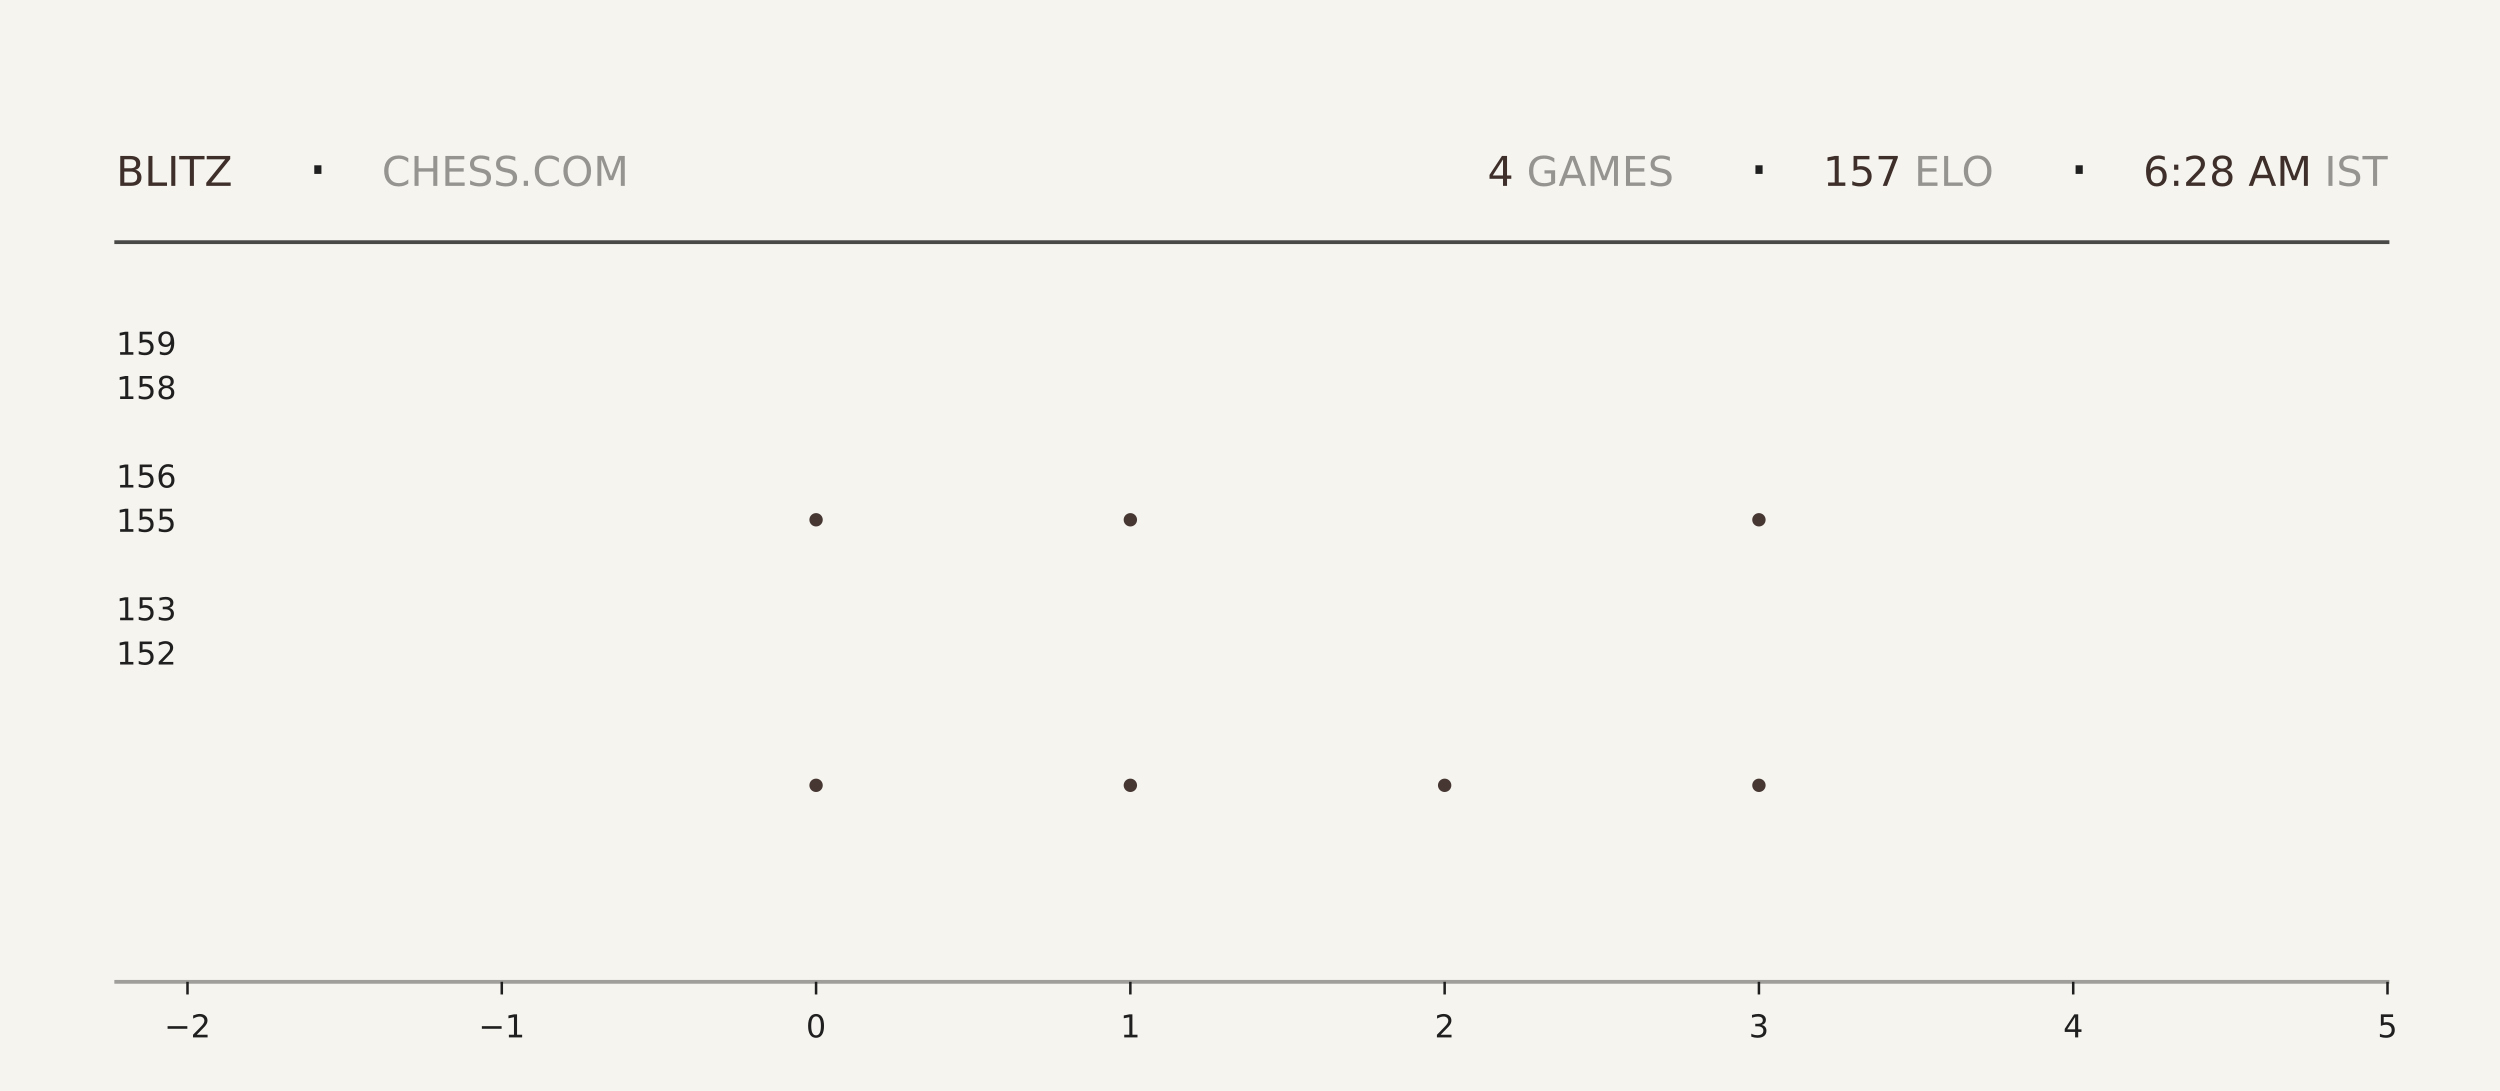
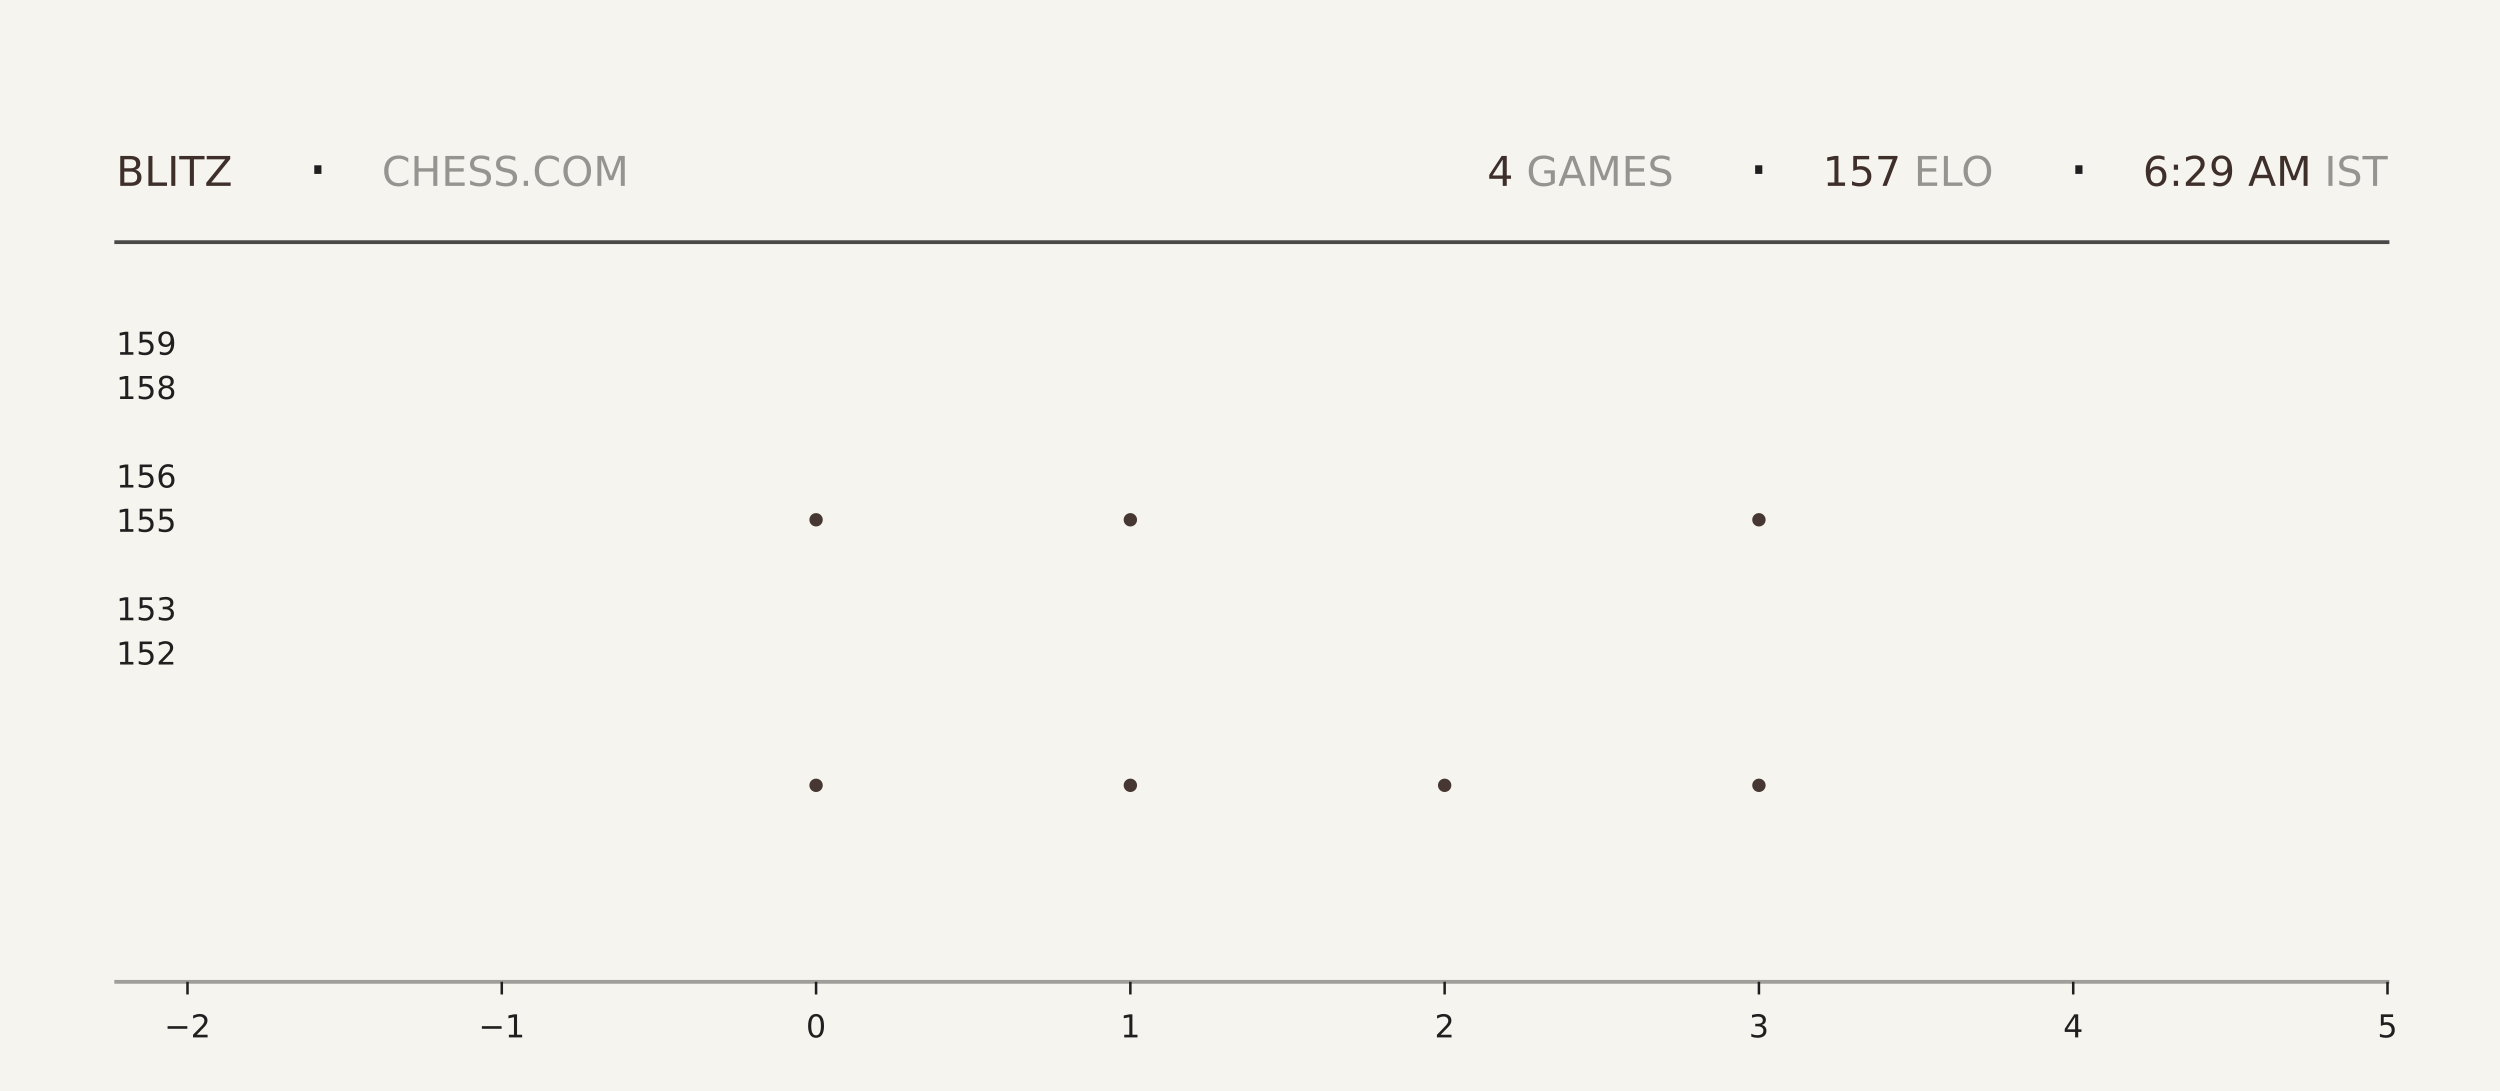
<svg xmlns="http://www.w3.org/2000/svg" xmlns:xlink="http://www.w3.org/1999/xlink" width="792pt" height="345.6pt" viewBox="0 0 792 345.6" version="1.1">
  <defs>
    <style type="text/css">*{stroke-linejoin: round; stroke-linecap: butt}</style>
  </defs>
  <g id="figure_1">
    <g id="patch_1">
      <path d="M 0 345.6  L 792 345.6  L 792 0  L 0 0  z " style="fill: #f6f4ef" />
    </g>
    <g id="axes_1">
      <g id="patch_2">
        <path d="M 59.4 311.04  L 756.36 311.04  L 756.36 103.68  L 59.4 103.68  z " style="fill: #f6f4ef" />
      </g>
      <g id="PathCollection_1">
        <defs>
-           <path id="m62bc966ad1" d="M 0 2.121  C 0.563 2.121 1.102 1.898 1.5 1.5  C 1.898 1.102 2.121 0.563 2.121 0  C 2.121 -0.563 1.898 -1.102 1.5 -1.5  C 1.102 -1.898 0.563 -2.121 0 -2.121  C -0.563 -2.121 -1.102 -1.898 -1.5 -1.5  C -1.898 -1.102 -2.121 -0.563 -2.121 0  C -2.121 0.563 -1.898 1.102 -1.5 1.5  C -1.102 1.898 -0.563 2.121 0 2.121  z " />
-         </defs>
-         <g clip-path="url(#pe83fcfbb65)">
-           <use xlink:href="#m62bc966ad1" x="258.531" y="248.79" style="fill: #3e2f2a; fill-opacity: 0.95" />
-           <use xlink:href="#m62bc966ad1" x="258.531" y="164.668" style="fill: #3e2f2a; fill-opacity: 0.95" />
+           <path id="mfa4d16d19e" d="M 0 2.121  C 0.563 2.121 1.102 1.898 1.5 1.5  C 1.898 1.102 2.121 0.563 2.121 0  C 2.121 -0.563 1.898 -1.102 1.5 -1.5  C 1.102 -1.898 0.563 -2.121 0 -2.121  C -0.563 -2.121 -1.102 -1.898 -1.5 -1.5  C -1.898 -1.102 -2.121 -0.563 -2.121 0  C -2.121 0.563 -1.898 1.102 -1.5 1.5  C -1.102 1.898 -0.563 2.121 0 2.121  z " />
+         </defs>
+         <g clip-path="url(#pfd3d5c28ff)">
+           <use xlink:href="#mfa4d16d19e" x="258.531" y="248.79" style="fill: #3e2f2a; fill-opacity: 0.95" />
+           <use xlink:href="#mfa4d16d19e" x="258.531" y="164.668" style="fill: #3e2f2a; fill-opacity: 0.95" />
        </g>
      </g>
      <g id="PathCollection_2">
-         <g clip-path="url(#pe83fcfbb65)">
-           <use xlink:href="#m62bc966ad1" x="358.097" y="248.79" style="fill: #3e2f2a; fill-opacity: 0.95" />
-           <use xlink:href="#m62bc966ad1" x="358.097" y="164.668" style="fill: #3e2f2a; fill-opacity: 0.95" />
-           <use xlink:href="#m62bc966ad1" x="358.097" y="80.547" style="fill: #3e2f2a; fill-opacity: 0.95" />
+         <g clip-path="url(#pfd3d5c28ff)">
+           <use xlink:href="#mfa4d16d19e" x="358.097" y="248.79" style="fill: #3e2f2a; fill-opacity: 0.95" />
+           <use xlink:href="#mfa4d16d19e" x="358.097" y="164.668" style="fill: #3e2f2a; fill-opacity: 0.95" />
+           <use xlink:href="#mfa4d16d19e" x="358.097" y="80.547" style="fill: #3e2f2a; fill-opacity: 0.95" />
        </g>
      </g>
      <g id="PathCollection_3">
-         <g clip-path="url(#pe83fcfbb65)">
-           <use xlink:href="#m62bc966ad1" x="457.663" y="248.79" style="fill: #3e2f2a; fill-opacity: 0.95" />
+         <g clip-path="url(#pfd3d5c28ff)">
+           <use xlink:href="#mfa4d16d19e" x="457.663" y="248.79" style="fill: #3e2f2a; fill-opacity: 0.95" />
        </g>
      </g>
      <g id="PathCollection_4">
-         <g clip-path="url(#pe83fcfbb65)">
-           <use xlink:href="#m62bc966ad1" x="557.229" y="248.79" style="fill: #3e2f2a; fill-opacity: 0.95" />
-           <use xlink:href="#m62bc966ad1" x="557.229" y="164.668" style="fill: #3e2f2a; fill-opacity: 0.95" />
-           <use xlink:href="#m62bc966ad1" x="557.229" y="80.547" style="fill: #3e2f2a; fill-opacity: 0.95" />
+         <g clip-path="url(#pfd3d5c28ff)">
+           <use xlink:href="#mfa4d16d19e" x="557.229" y="248.79" style="fill: #3e2f2a; fill-opacity: 0.95" />
+           <use xlink:href="#mfa4d16d19e" x="557.229" y="164.668" style="fill: #3e2f2a; fill-opacity: 0.95" />
+           <use xlink:href="#mfa4d16d19e" x="557.229" y="80.547" style="fill: #3e2f2a; fill-opacity: 0.95" />
        </g>
      </g>
      <g id="matplotlib.axis_1">
        <g id="xtick_1">
          <g id="line2d_1">
            <defs>
-               <path id="mf68f3132e9" d="M 0 0  L 0 4  " style="stroke: #1f1f1f; stroke-width: 0.8" />
+               <path id="m7f0f6c4b64" d="M 0 0  L 0 4  " style="stroke: #1f1f1f; stroke-width: 0.8" />
            </defs>
            <g>
-               <use xlink:href="#mf68f3132e9" x="59.4" y="311.04" style="fill: #1f1f1f; stroke: #1f1f1f; stroke-width: 0.8" />
+               <use xlink:href="#m7f0f6c4b64" x="59.4" y="311.04" style="fill: #1f1f1f; stroke: #1f1f1f; stroke-width: 0.8" />
            </g>
          </g>
          <g id="text_1">
            <g style="fill: #1f1f1f" transform="translate(52.02891 328.6384) scale(0.1 -0.1)">
              <defs>
                <path id="DejaVuSans-2212" d="M 678 2272  L 4684 2272  L 4684 1741  L 678 1741  L 678 2272  z " transform="scale(0.015625)" />
                <path id="DejaVuSans-32" d="M 1228 531  L 3431 531  L 3431 0  L 469 0  L 469 531  Q 828 903 1448 1529  Q 2069 2156 2228 2338  Q 2531 2678 2651 2914  Q 2772 3150 2772 3378  Q 2772 3750 2511 3984  Q 2250 4219 1831 4219  Q 1534 4219 1204 4116  Q 875 4013 500 3803  L 500 4441  Q 881 4594 1212 4672  Q 1544 4750 1819 4750  Q 2544 4750 2975 4387  Q 3406 4025 3406 3419  Q 3406 3131 3298 2873  Q 3191 2616 2906 2266  Q 2828 2175 2409 1742  Q 1991 1309 1228 531  z " transform="scale(0.015625)" />
              </defs>
              <use xlink:href="#DejaVuSans-2212" />
              <use xlink:href="#DejaVuSans-32" transform="translate(83.78906 0)" />
            </g>
          </g>
        </g>
        <g id="xtick_2">
          <g id="line2d_2">
            <g>
-               <use xlink:href="#mf68f3132e9" x="158.966" y="311.04" style="fill: #1f1f1f; stroke: #1f1f1f; stroke-width: 0.8" />
+               <use xlink:href="#m7f0f6c4b64" x="158.966" y="311.04" style="fill: #1f1f1f; stroke: #1f1f1f; stroke-width: 0.8" />
            </g>
          </g>
          <g id="text_2">
            <g style="fill: #1f1f1f" transform="translate(151.5946 328.6384) scale(0.1 -0.1)">
              <defs>
                <path id="DejaVuSans-31" d="M 794 531  L 1825 531  L 1825 4091  L 703 3866  L 703 4441  L 1819 4666  L 2450 4666  L 2450 531  L 3481 531  L 3481 0  L 794 0  L 794 531  z " transform="scale(0.015625)" />
              </defs>
              <use xlink:href="#DejaVuSans-2212" />
              <use xlink:href="#DejaVuSans-31" transform="translate(83.78906 0)" />
            </g>
          </g>
        </g>
        <g id="xtick_3">
          <g id="line2d_3">
            <g>
-               <use xlink:href="#mf68f3132e9" x="258.531" y="311.04" style="fill: #1f1f1f; stroke: #1f1f1f; stroke-width: 0.8" />
+               <use xlink:href="#m7f0f6c4b64" x="258.531" y="311.04" style="fill: #1f1f1f; stroke: #1f1f1f; stroke-width: 0.8" />
            </g>
          </g>
          <g id="text_3">
            <g style="fill: #1f1f1f" transform="translate(255.3502 328.6384) scale(0.1 -0.1)">
              <defs>
                <path id="DejaVuSans-30" d="M 2034 4250  Q 1547 4250 1301 3770  Q 1056 3291 1056 2328  Q 1056 1369 1301 889  Q 1547 409 2034 409  Q 2525 409 2770 889  Q 3016 1369 3016 2328  Q 3016 3291 2770 3770  Q 2525 4250 2034 4250  z M 2034 4750  Q 2819 4750 3233 4129  Q 3647 3509 3647 2328  Q 3647 1150 3233 529  Q 2819 -91 2034 -91  Q 1250 -91 836 529  Q 422 1150 422 2328  Q 422 3509 836 4129  Q 1250 4750 2034 4750  z " transform="scale(0.015625)" />
              </defs>
              <use xlink:href="#DejaVuSans-30" />
            </g>
          </g>
        </g>
        <g id="xtick_4">
          <g id="line2d_4">
            <g>
-               <use xlink:href="#mf68f3132e9" x="358.097" y="311.04" style="fill: #1f1f1f; stroke: #1f1f1f; stroke-width: 0.8" />
+               <use xlink:href="#m7f0f6c4b64" x="358.097" y="311.04" style="fill: #1f1f1f; stroke: #1f1f1f; stroke-width: 0.8" />
            </g>
          </g>
          <g id="text_4">
            <g style="fill: #1f1f1f" transform="translate(354.9159 328.6384) scale(0.1 -0.1)">
              <use xlink:href="#DejaVuSans-31" />
            </g>
          </g>
        </g>
        <g id="xtick_5">
          <g id="line2d_5">
            <g>
-               <use xlink:href="#mf68f3132e9" x="457.663" y="311.04" style="fill: #1f1f1f; stroke: #1f1f1f; stroke-width: 0.8" />
+               <use xlink:href="#m7f0f6c4b64" x="457.663" y="311.04" style="fill: #1f1f1f; stroke: #1f1f1f; stroke-width: 0.8" />
            </g>
          </g>
          <g id="text_5">
            <g style="fill: #1f1f1f" transform="translate(454.4816 328.6384) scale(0.1 -0.1)">
              <use xlink:href="#DejaVuSans-32" />
            </g>
          </g>
        </g>
        <g id="xtick_6">
          <g id="line2d_6">
            <g>
-               <use xlink:href="#mf68f3132e9" x="557.229" y="311.04" style="fill: #1f1f1f; stroke: #1f1f1f; stroke-width: 0.8" />
+               <use xlink:href="#m7f0f6c4b64" x="557.229" y="311.04" style="fill: #1f1f1f; stroke: #1f1f1f; stroke-width: 0.8" />
            </g>
          </g>
          <g id="text_6">
            <g style="fill: #1f1f1f" transform="translate(554.0473 328.6384) scale(0.1 -0.1)">
              <defs>
                <path id="DejaVuSans-33" d="M 2597 2516  Q 3050 2419 3304 2112  Q 3559 1806 3559 1356  Q 3559 666 3084 287  Q 2609 -91 1734 -91  Q 1441 -91 1130 -33  Q 819 25 488 141  L 488 750  Q 750 597 1062 519  Q 1375 441 1716 441  Q 2309 441 2620 675  Q 2931 909 2931 1356  Q 2931 1769 2642 2001  Q 2353 2234 1838 2234  L 1294 2234  L 1294 2753  L 1863 2753  Q 2328 2753 2575 2939  Q 2822 3125 2822 3475  Q 2822 3834 2567 4026  Q 2313 4219 1838 4219  Q 1578 4219 1281 4162  Q 984 4106 628 3988  L 628 4550  Q 988 4650 1302 4700  Q 1616 4750 1894 4750  Q 2613 4750 3031 4423  Q 3450 4097 3450 3541  Q 3450 3153 3228 2886  Q 3006 2619 2597 2516  z " transform="scale(0.015625)" />
              </defs>
              <use xlink:href="#DejaVuSans-33" />
            </g>
          </g>
        </g>
        <g id="xtick_7">
          <g id="line2d_7">
            <g>
-               <use xlink:href="#mf68f3132e9" x="656.794" y="311.04" style="fill: #1f1f1f; stroke: #1f1f1f; stroke-width: 0.8" />
+               <use xlink:href="#m7f0f6c4b64" x="656.794" y="311.04" style="fill: #1f1f1f; stroke: #1f1f1f; stroke-width: 0.8" />
            </g>
          </g>
          <g id="text_7">
            <g style="fill: #1f1f1f" transform="translate(653.613 328.6384) scale(0.1 -0.1)">
              <defs>
                <path id="DejaVuSans-34" d="M 2419 4116  L 825 1625  L 2419 1625  L 2419 4116  z M 2253 4666  L 3047 4666  L 3047 1625  L 3713 1625  L 3713 1100  L 3047 1100  L 3047 0  L 2419 0  L 2419 1100  L 313 1100  L 313 1709  L 2253 4666  z " transform="scale(0.015625)" />
              </defs>
              <use xlink:href="#DejaVuSans-34" />
            </g>
          </g>
        </g>
        <g id="xtick_8">
          <g id="line2d_8">
            <g>
-               <use xlink:href="#mf68f3132e9" x="756.36" y="311.04" style="fill: #1f1f1f; stroke: #1f1f1f; stroke-width: 0.8" />
+               <use xlink:href="#m7f0f6c4b64" x="756.36" y="311.04" style="fill: #1f1f1f; stroke: #1f1f1f; stroke-width: 0.8" />
            </g>
          </g>
          <g id="text_8">
            <g style="fill: #1f1f1f" transform="translate(753.1788 328.6384) scale(0.1 -0.1)">
              <defs>
                <path id="DejaVuSans-35" d="M 691 4666  L 3169 4666  L 3169 4134  L 1269 4134  L 1269 2991  Q 1406 3038 1543 3061  Q 1681 3084 1819 3084  Q 2600 3084 3056 2656  Q 3513 2228 3513 1497  Q 3513 744 3044 326  Q 2575 -91 1722 -91  Q 1428 -91 1123 -41  Q 819 9 494 109  L 494 744  Q 775 591 1075 516  Q 1375 441 1709 441  Q 2250 441 2565 725  Q 2881 1009 2881 1497  Q 2881 1984 2565 2268  Q 2250 2553 1709 2553  Q 1456 2553 1204 2497  Q 953 2441 691 2322  L 691 4666  z " transform="scale(0.015625)" />
              </defs>
              <use xlink:href="#DejaVuSans-35" />
            </g>
          </g>
        </g>
      </g>
      <g id="matplotlib.axis_2">
        <g id="ytick_1">
          <g id="line2d_9" />
          <g id="text_9">
            <g style="fill: #1f1f1f" transform="translate(36.8125 210.5283) scale(0.1 -0.1)">
              <use xlink:href="#DejaVuSans-31" />
              <use xlink:href="#DejaVuSans-35" transform="translate(63.62305 0)" />
              <use xlink:href="#DejaVuSans-32" transform="translate(127.2461 0)" />
            </g>
          </g>
        </g>
        <g id="ytick_2">
          <g id="line2d_10" />
          <g id="text_10">
            <g style="fill: #1f1f1f" transform="translate(36.8125 196.508) scale(0.1 -0.1)">
              <use xlink:href="#DejaVuSans-31" />
              <use xlink:href="#DejaVuSans-35" transform="translate(63.62305 0)" />
              <use xlink:href="#DejaVuSans-33" transform="translate(127.2461 0)" />
            </g>
          </g>
        </g>
        <g id="ytick_3">
          <g id="line2d_11" />
          <g id="text_11">
            <g style="fill: #1f1f1f" transform="translate(36.8125 168.4675) scale(0.1 -0.1)">
              <use xlink:href="#DejaVuSans-31" />
              <use xlink:href="#DejaVuSans-35" transform="translate(63.62305 0)" />
              <use xlink:href="#DejaVuSans-35" transform="translate(127.2461 0)" />
            </g>
          </g>
        </g>
        <g id="ytick_4">
          <g id="line2d_12" />
          <g id="text_12">
            <g style="fill: #1f1f1f" transform="translate(36.8125 154.4472) scale(0.1 -0.1)">
              <defs>
                <path id="DejaVuSans-36" d="M 2113 2584  Q 1688 2584 1439 2293  Q 1191 2003 1191 1497  Q 1191 994 1439 701  Q 1688 409 2113 409  Q 2538 409 2786 701  Q 3034 994 3034 1497  Q 3034 2003 2786 2293  Q 2538 2584 2113 2584  z M 3366 4563  L 3366 3988  Q 3128 4100 2886 4159  Q 2644 4219 2406 4219  Q 1781 4219 1451 3797  Q 1122 3375 1075 2522  Q 1259 2794 1537 2939  Q 1816 3084 2150 3084  Q 2853 3084 3261 2657  Q 3669 2231 3669 1497  Q 3669 778 3244 343  Q 2819 -91 2113 -91  Q 1303 -91 875 529  Q 447 1150 447 2328  Q 447 3434 972 4092  Q 1497 4750 2381 4750  Q 2619 4750 2861 4703  Q 3103 4656 3366 4563  z " transform="scale(0.015625)" />
              </defs>
              <use xlink:href="#DejaVuSans-31" />
              <use xlink:href="#DejaVuSans-35" transform="translate(63.62305 0)" />
              <use xlink:href="#DejaVuSans-36" transform="translate(127.2461 0)" />
            </g>
          </g>
        </g>
        <g id="ytick_5">
          <g id="line2d_13" />
          <g id="text_13">
            <g style="fill: #1f1f1f" transform="translate(36.8125 126.4066) scale(0.1 -0.1)">
              <defs>
                <path id="DejaVuSans-38" d="M 2034 2216  Q 1584 2216 1326 1975  Q 1069 1734 1069 1313  Q 1069 891 1326 650  Q 1584 409 2034 409  Q 2484 409 2743 651  Q 3003 894 3003 1313  Q 3003 1734 2745 1975  Q 2488 2216 2034 2216  z M 1403 2484  Q 997 2584 770 2862  Q 544 3141 544 3541  Q 544 4100 942 4425  Q 1341 4750 2034 4750  Q 2731 4750 3128 4425  Q 3525 4100 3525 3541  Q 3525 3141 3298 2862  Q 3072 2584 2669 2484  Q 3125 2378 3379 2068  Q 3634 1759 3634 1313  Q 3634 634 3220 271  Q 2806 -91 2034 -91  Q 1263 -91 848 271  Q 434 634 434 1313  Q 434 1759 690 2068  Q 947 2378 1403 2484  z M 1172 3481  Q 1172 3119 1398 2916  Q 1625 2713 2034 2713  Q 2441 2713 2670 2916  Q 2900 3119 2900 3481  Q 2900 3844 2670 4047  Q 2441 4250 2034 4250  Q 1625 4250 1398 4047  Q 1172 3844 1172 3481  z " transform="scale(0.015625)" />
              </defs>
              <use xlink:href="#DejaVuSans-31" />
              <use xlink:href="#DejaVuSans-35" transform="translate(63.62305 0)" />
              <use xlink:href="#DejaVuSans-38" transform="translate(127.2461 0)" />
            </g>
          </g>
        </g>
        <g id="ytick_6">
          <g id="line2d_14" />
          <g id="text_14">
            <g style="fill: #1f1f1f" transform="translate(36.8125 112.3863) scale(0.1 -0.1)">
              <defs>
                <path id="DejaVuSans-39" d="M 703 97  L 703 672  Q 941 559 1184 500  Q 1428 441 1663 441  Q 2288 441 2617 861  Q 2947 1281 2994 2138  Q 2813 1869 2534 1725  Q 2256 1581 1919 1581  Q 1219 1581 811 2004  Q 403 2428 403 3163  Q 403 3881 828 4315  Q 1253 4750 1959 4750  Q 2769 4750 3195 4129  Q 3622 3509 3622 2328  Q 3622 1225 3098 567  Q 2575 -91 1691 -91  Q 1453 -91 1209 -44  Q 966 3 703 97  z M 1959 2075  Q 2384 2075 2632 2365  Q 2881 2656 2881 3163  Q 2881 3666 2632 3958  Q 2384 4250 1959 4250  Q 1534 4250 1286 3958  Q 1038 3666 1038 3163  Q 1038 2656 1286 2365  Q 1534 2075 1959 2075  z " transform="scale(0.015625)" />
              </defs>
              <use xlink:href="#DejaVuSans-31" />
              <use xlink:href="#DejaVuSans-35" transform="translate(63.62305 0)" />
              <use xlink:href="#DejaVuSans-39" transform="translate(127.2461 0)" />
            </g>
          </g>
        </g>
      </g>
    </g>
    <g id="line2d_15">
      <path d="M 36.82 76.723  L 756.36 76.723  " style="fill: none; stroke: #1f1f1f; stroke-opacity: 0.8; stroke-width: 1.2; stroke-linecap: square" />
    </g>
    <g id="line2d_16">
      <path d="M 36.82 311.04  L 756.36 311.04  " style="fill: none; stroke: #1f1f1f; stroke-opacity: 0.4; stroke-width: 1.2; stroke-linecap: square" />
    </g>
    <g id="text_15">
      <g style="fill: #3e2f2a" transform="translate(36.82 58.88319) scale(0.13 -0.13)">
        <defs>
          <path id="DejaVuSans-42" d="M 1259 2228  L 1259 519  L 2272 519  Q 2781 519 3026 730  Q 3272 941 3272 1375  Q 3272 1813 3026 2020  Q 2781 2228 2272 2228  L 1259 2228  z M 1259 4147  L 1259 2741  L 2194 2741  Q 2656 2741 2882 2914  Q 3109 3088 3109 3444  Q 3109 3797 2882 3972  Q 2656 4147 2194 4147  L 1259 4147  z M 628 4666  L 2241 4666  Q 2963 4666 3353 4366  Q 3744 4066 3744 3513  Q 3744 3084 3544 2831  Q 3344 2578 2956 2516  Q 3422 2416 3680 2098  Q 3938 1781 3938 1306  Q 3938 681 3513 340  Q 3088 0 2303 0  L 628 0  L 628 4666  z " transform="scale(0.015625)" />
          <path id="DejaVuSans-4c" d="M 628 4666  L 1259 4666  L 1259 531  L 3531 531  L 3531 0  L 628 0  L 628 4666  z " transform="scale(0.015625)" />
          <path id="DejaVuSans-49" d="M 628 4666  L 1259 4666  L 1259 0  L 628 0  L 628 4666  z " transform="scale(0.015625)" />
          <path id="DejaVuSans-54" d="M -19 4666  L 3928 4666  L 3928 4134  L 2272 4134  L 2272 0  L 1638 0  L 1638 4134  L -19 4134  L -19 4666  z " transform="scale(0.015625)" />
          <path id="DejaVuSans-5a" d="M 359 4666  L 4025 4666  L 4025 4184  L 1075 531  L 4097 531  L 4097 0  L 288 0  L 288 481  L 3238 4134  L 359 4134  L 359 4666  z " transform="scale(0.015625)" />
        </defs>
        <use xlink:href="#DejaVuSans-42" />
        <use xlink:href="#DejaVuSans-4c" transform="translate(68.60352 0)" />
        <use xlink:href="#DejaVuSans-49" transform="translate(124.3164 0)" />
        <use xlink:href="#DejaVuSans-54" transform="translate(153.8086 0)" />
        <use xlink:href="#DejaVuSans-5a" transform="translate(214.8926 0)" />
      </g>
    </g>
    <g id="text_16">
      <g style="fill: #1f1f1f" transform="translate(97.21 61.36662) scale(0.22 -0.22)">
        <defs>
          <path id="DejaVuSans-b7" d="M 684 2619  L 1344 2619  L 1344 1825  L 684 1825  L 684 2619  z " transform="scale(0.015625)" />
        </defs>
        <use xlink:href="#DejaVuSans-b7" />
      </g>
    </g>
    <g id="text_17">
      <g style="fill: #1f1f1f; opacity: 0.45" transform="translate(120.97 58.88319) scale(0.13 -0.13)">
        <defs>
          <path id="DejaVuSans-43" d="M 4122 4306  L 4122 3641  Q 3803 3938 3442 4084  Q 3081 4231 2675 4231  Q 1875 4231 1450 3742  Q 1025 3253 1025 2328  Q 1025 1406 1450 917  Q 1875 428 2675 428  Q 3081 428 3442 575  Q 3803 722 4122 1019  L 4122 359  Q 3791 134 3420 21  Q 3050 -91 2638 -91  Q 1578 -91 968 557  Q 359 1206 359 2328  Q 359 3453 968 4101  Q 1578 4750 2638 4750  Q 3056 4750 3426 4639  Q 3797 4528 4122 4306  z " transform="scale(0.015625)" />
          <path id="DejaVuSans-48" d="M 628 4666  L 1259 4666  L 1259 2753  L 3553 2753  L 3553 4666  L 4184 4666  L 4184 0  L 3553 0  L 3553 2222  L 1259 2222  L 1259 0  L 628 0  L 628 4666  z " transform="scale(0.015625)" />
          <path id="DejaVuSans-45" d="M 628 4666  L 3578 4666  L 3578 4134  L 1259 4134  L 1259 2753  L 3481 2753  L 3481 2222  L 1259 2222  L 1259 531  L 3634 531  L 3634 0  L 628 0  L 628 4666  z " transform="scale(0.015625)" />
          <path id="DejaVuSans-53" d="M 3425 4513  L 3425 3897  Q 3066 4069 2747 4153  Q 2428 4238 2131 4238  Q 1616 4238 1336 4038  Q 1056 3838 1056 3469  Q 1056 3159 1242 3001  Q 1428 2844 1947 2747  L 2328 2669  Q 3034 2534 3370 2195  Q 3706 1856 3706 1288  Q 3706 609 3251 259  Q 2797 -91 1919 -91  Q 1588 -91 1214 -16  Q 841 59 441 206  L 441 856  Q 825 641 1194 531  Q 1563 422 1919 422  Q 2459 422 2753 634  Q 3047 847 3047 1241  Q 3047 1584 2836 1778  Q 2625 1972 2144 2069  L 1759 2144  Q 1053 2284 737 2584  Q 422 2884 422 3419  Q 422 4038 858 4394  Q 1294 4750 2059 4750  Q 2388 4750 2728 4690  Q 3069 4631 3425 4513  z " transform="scale(0.015625)" />
          <path id="DejaVuSans-2e" d="M 684 794  L 1344 794  L 1344 0  L 684 0  L 684 794  z " transform="scale(0.015625)" />
          <path id="DejaVuSans-4f" d="M 2522 4238  Q 1834 4238 1429 3725  Q 1025 3213 1025 2328  Q 1025 1447 1429 934  Q 1834 422 2522 422  Q 3209 422 3611 934  Q 4013 1447 4013 2328  Q 4013 3213 3611 3725  Q 3209 4238 2522 4238  z M 2522 4750  Q 3503 4750 4090 4092  Q 4678 3434 4678 2328  Q 4678 1225 4090 567  Q 3503 -91 2522 -91  Q 1538 -91 948 565  Q 359 1222 359 2328  Q 359 3434 948 4092  Q 1538 4750 2522 4750  z " transform="scale(0.015625)" />
          <path id="DejaVuSans-4d" d="M 628 4666  L 1569 4666  L 2759 1491  L 3956 4666  L 4897 4666  L 4897 0  L 4281 0  L 4281 4097  L 3078 897  L 2444 897  L 1241 4097  L 1241 0  L 628 0  L 628 4666  z " transform="scale(0.015625)" />
        </defs>
        <use xlink:href="#DejaVuSans-43" />
        <use xlink:href="#DejaVuSans-48" transform="translate(69.82422 0)" />
        <use xlink:href="#DejaVuSans-45" transform="translate(145.0195 0)" />
        <use xlink:href="#DejaVuSans-53" transform="translate(208.2031 0)" />
        <use xlink:href="#DejaVuSans-53" transform="translate(271.6797 0)" />
        <use xlink:href="#DejaVuSans-2e" transform="translate(335.1562 0)" />
        <use xlink:href="#DejaVuSans-43" transform="translate(366.9434 0)" />
        <use xlink:href="#DejaVuSans-4f" transform="translate(436.7676 0)" />
        <use xlink:href="#DejaVuSans-4d" transform="translate(515.4785 0)" />
      </g>
    </g>
    <g id="text_18">
-       <g style="fill: #3e2f2a" transform="translate(471.24 58.88319) scale(0.13 -0.13)">
+       <g style="fill: #3e2f2a" transform="translate(471.15 58.88319) scale(0.13 -0.13)">
        <use xlink:href="#DejaVuSans-34" />
      </g>
    </g>
    <g id="text_19">
-       <g style="fill: #1f1f1f; opacity: 0.45" transform="translate(479.52 58.88319) scale(0.13 -0.13)">
+       <g style="fill: #1f1f1f; opacity: 0.45" transform="translate(479.43 58.88319) scale(0.13 -0.13)">
        <defs>
          <path id="DejaVuSans-20" transform="scale(0.015625)" />
          <path id="DejaVuSans-47" d="M 3809 666  L 3809 1919  L 2778 1919  L 2778 2438  L 4434 2438  L 4434 434  Q 4069 175 3628 42  Q 3188 -91 2688 -91  Q 1594 -91 976 548  Q 359 1188 359 2328  Q 359 3472 976 4111  Q 1594 4750 2688 4750  Q 3144 4750 3555 4637  Q 3966 4525 4313 4306  L 4313 3634  Q 3963 3931 3569 4081  Q 3175 4231 2741 4231  Q 1884 4231 1454 3753  Q 1025 3275 1025 2328  Q 1025 1384 1454 906  Q 1884 428 2741 428  Q 3075 428 3337 486  Q 3600 544 3809 666  z " transform="scale(0.015625)" />
          <path id="DejaVuSans-41" d="M 2188 4044  L 1331 1722  L 3047 1722  L 2188 4044  z M 1831 4666  L 2547 4666  L 4325 0  L 3669 0  L 3244 1197  L 1141 1197  L 716 0  L 50 0  L 1831 4666  z " transform="scale(0.015625)" />
        </defs>
        <use xlink:href="#DejaVuSans-20" />
        <use xlink:href="#DejaVuSans-47" transform="translate(31.78711 0)" />
        <use xlink:href="#DejaVuSans-41" transform="translate(109.2773 0)" />
        <use xlink:href="#DejaVuSans-4d" transform="translate(177.6855 0)" />
        <use xlink:href="#DejaVuSans-45" transform="translate(263.9648 0)" />
        <use xlink:href="#DejaVuSans-53" transform="translate(327.1484 0)" />
      </g>
    </g>
    <g id="text_20">
-       <g style="fill: #1f1f1f" transform="translate(553.77 61.36662) scale(0.22 -0.22)">
+       <g style="fill: #1f1f1f" transform="translate(553.68 61.36662) scale(0.22 -0.22)">
        <use xlink:href="#DejaVuSans-b7" />
      </g>
    </g>
    <g id="text_21">
-       <g style="fill: #3e2f2a" transform="translate(577.53 58.88319) scale(0.13 -0.13)">
+       <g style="fill: #3e2f2a" transform="translate(577.44 58.88319) scale(0.13 -0.13)">
        <defs>
          <path id="DejaVuSans-37" d="M 525 4666  L 3525 4666  L 3525 4397  L 1831 0  L 1172 0  L 2766 4134  L 525 4134  L 525 4666  z " transform="scale(0.015625)" />
        </defs>
        <use xlink:href="#DejaVuSans-31" />
        <use xlink:href="#DejaVuSans-35" transform="translate(63.62305 0)" />
        <use xlink:href="#DejaVuSans-37" transform="translate(127.2461 0)" />
      </g>
    </g>
    <g id="text_22">
-       <g style="fill: #1f1f1f; opacity: 0.45" transform="translate(602.28 58.88319) scale(0.13 -0.13)">
+       <g style="fill: #1f1f1f; opacity: 0.45" transform="translate(602.19 58.88319) scale(0.13 -0.13)">
        <use xlink:href="#DejaVuSans-20" />
        <use xlink:href="#DejaVuSans-45" transform="translate(31.78711 0)" />
        <use xlink:href="#DejaVuSans-4c" transform="translate(94.9707 0)" />
        <use xlink:href="#DejaVuSans-4f" transform="translate(147.0586 0)" />
      </g>
    </g>
    <g id="text_23">
-       <g style="fill: #1f1f1f" transform="translate(655.2 61.36662) scale(0.22 -0.22)">
+       <g style="fill: #1f1f1f" transform="translate(655.11 61.36662) scale(0.22 -0.22)">
        <use xlink:href="#DejaVuSans-b7" />
      </g>
    </g>
    <g id="text_24">
-       <g style="fill: #3e2f2a" transform="translate(678.96 58.88319) scale(0.13 -0.13)">
+       <g style="fill: #3e2f2a" transform="translate(678.87 58.88319) scale(0.13 -0.13)">
        <defs>
          <path id="DejaVuSans-3a" d="M 750 794  L 1409 794  L 1409 0  L 750 0  L 750 794  z M 750 3309  L 1409 3309  L 1409 2516  L 750 2516  L 750 3309  z " transform="scale(0.015625)" />
        </defs>
        <use xlink:href="#DejaVuSans-36" />
        <use xlink:href="#DejaVuSans-3a" transform="translate(63.62305 0)" />
        <use xlink:href="#DejaVuSans-32" transform="translate(97.31445 0)" />
-         <use xlink:href="#DejaVuSans-38" transform="translate(160.9375 0)" />
+         <use xlink:href="#DejaVuSans-39" transform="translate(160.9375 0)" />
        <use xlink:href="#DejaVuSans-20" transform="translate(224.5605 0)" />
        <use xlink:href="#DejaVuSans-41" transform="translate(256.3477 0)" />
        <use xlink:href="#DejaVuSans-4d" transform="translate(324.7559 0)" />
      </g>
    </g>
    <g id="text_25">
      <g style="fill: #1f1f1f; opacity: 0.45" transform="translate(732.24 58.88319) scale(0.13 -0.13)">
        <use xlink:href="#DejaVuSans-20" />
        <use xlink:href="#DejaVuSans-49" transform="translate(31.78711 0)" />
        <use xlink:href="#DejaVuSans-53" transform="translate(61.2793 0)" />
        <use xlink:href="#DejaVuSans-54" transform="translate(124.7559 0)" />
      </g>
    </g>
  </g>
  <defs>
-     <clipPath id="pe83fcfbb65">
+     <clipPath id="pfd3d5c28ff">
      <rect x="59.4" y="103.68" width="696.96" height="207.36" />
    </clipPath>
  </defs>
</svg>
